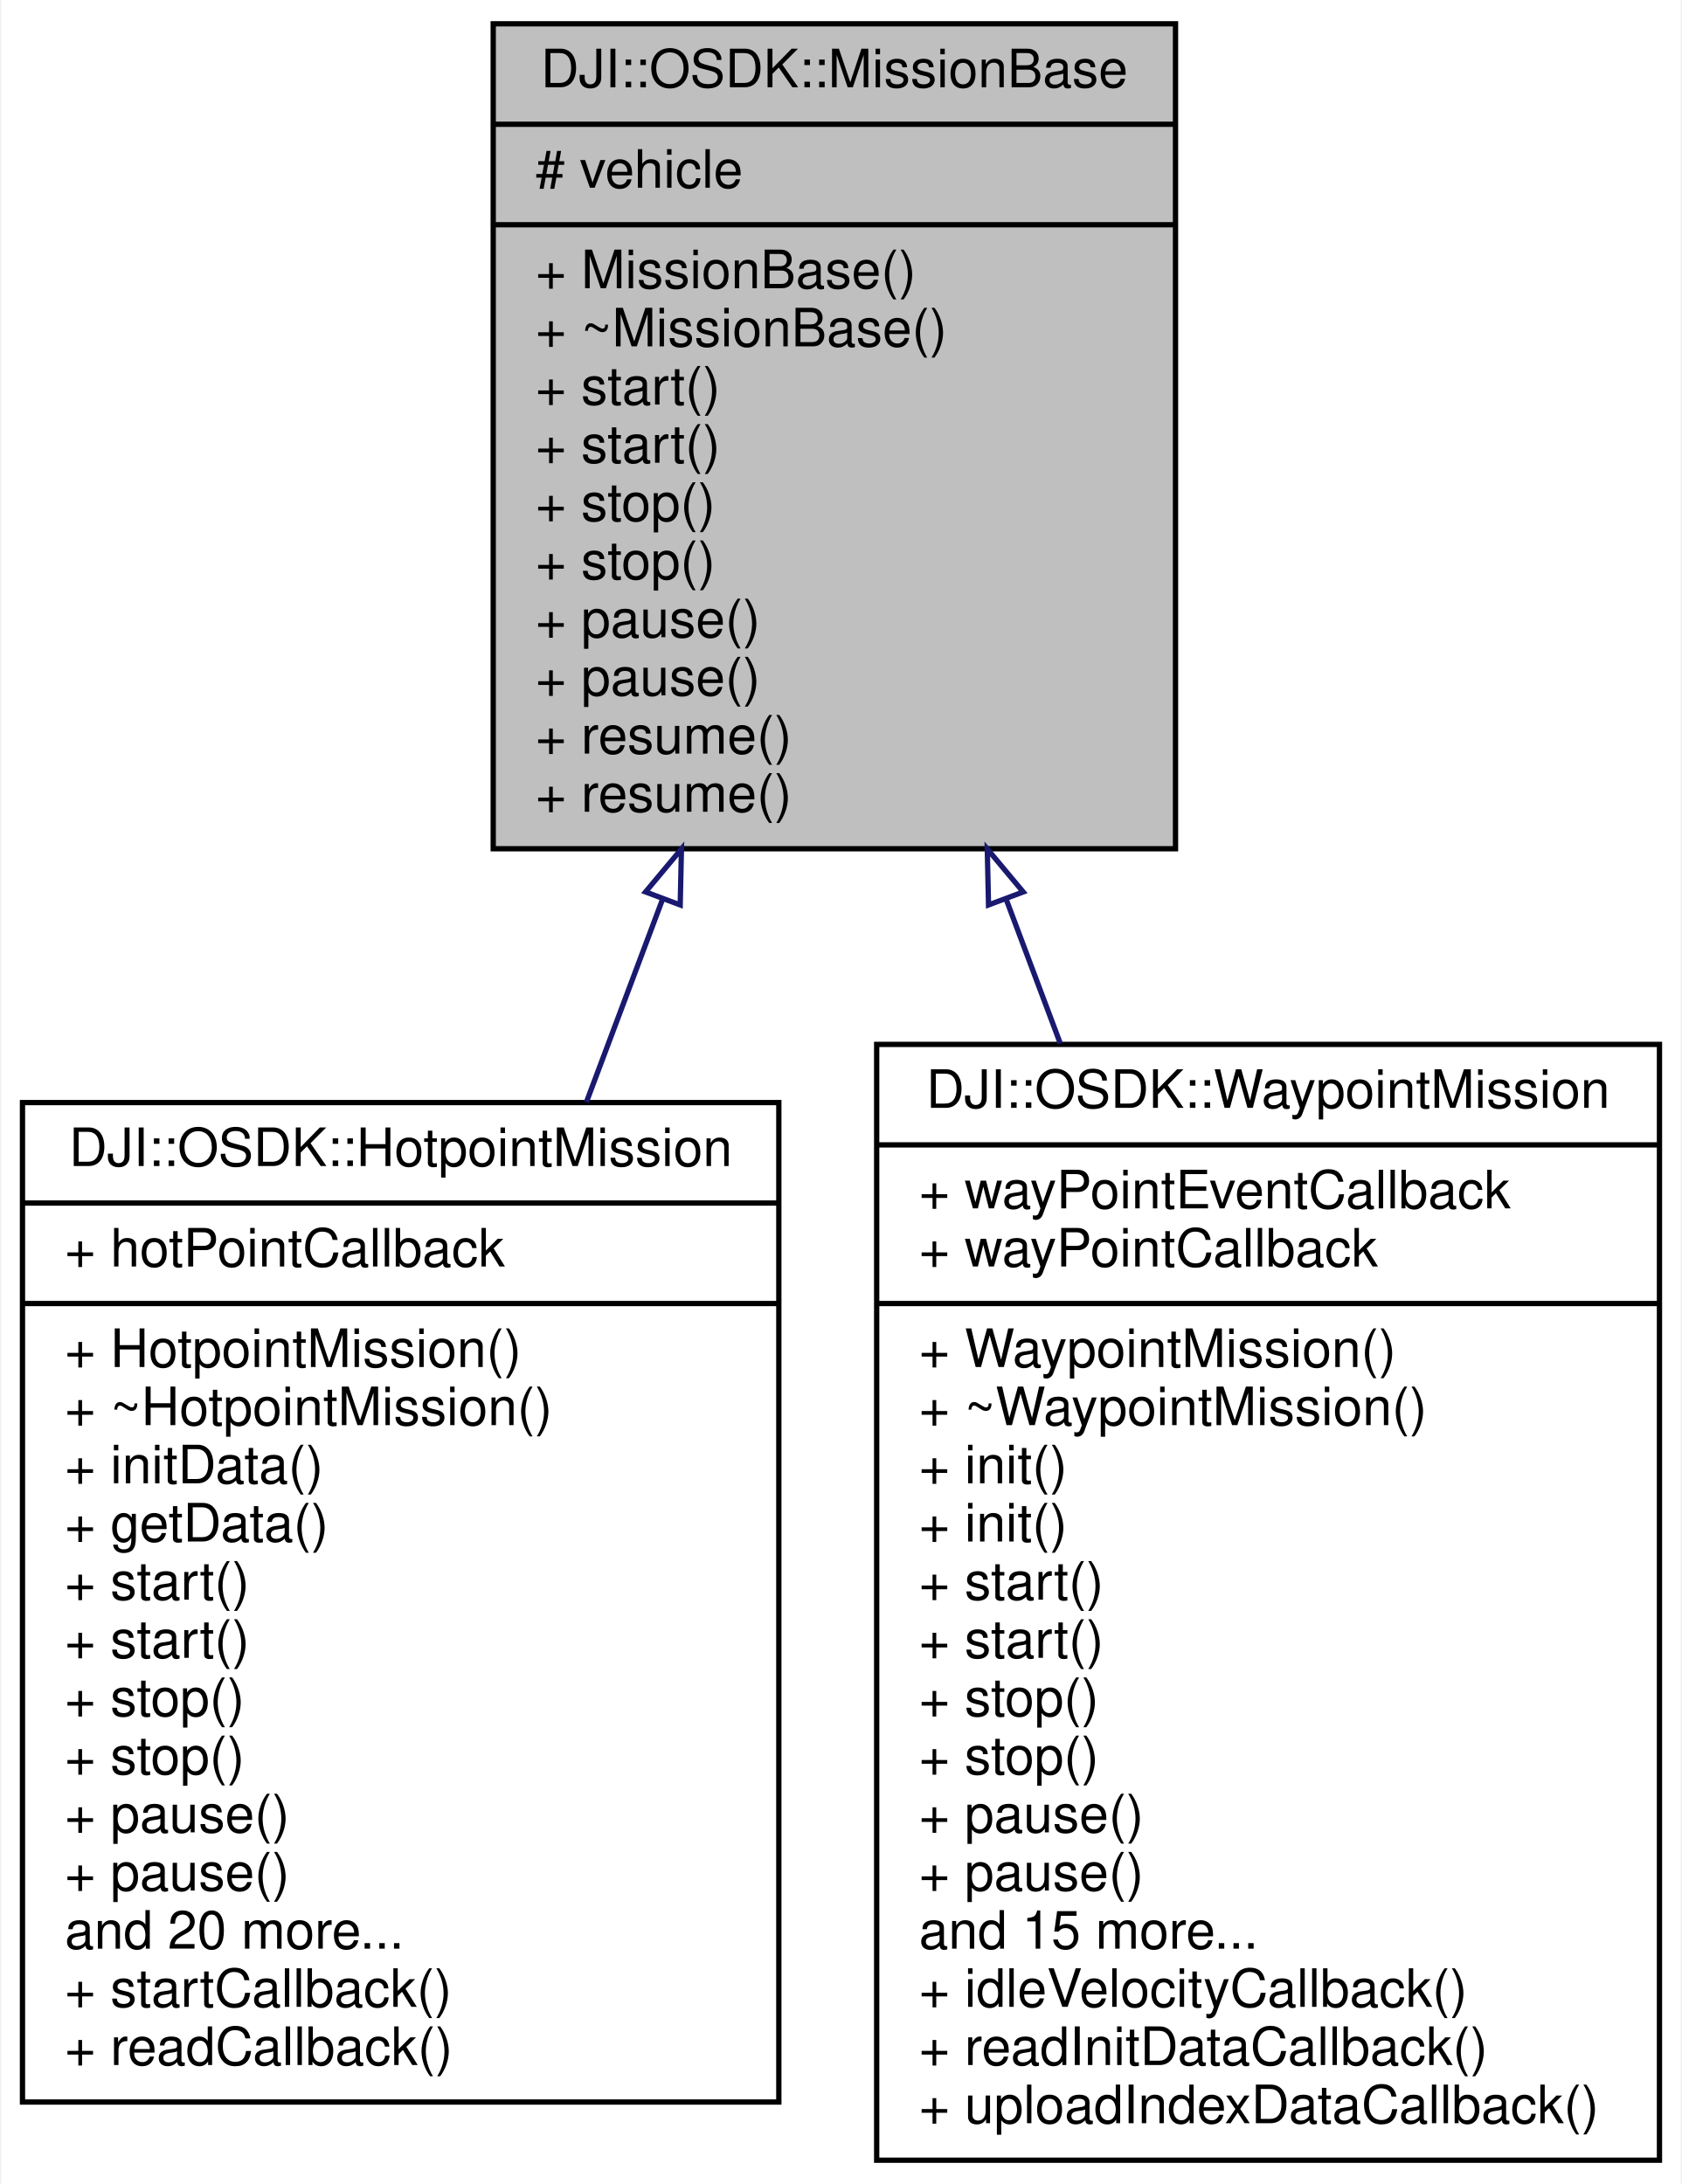
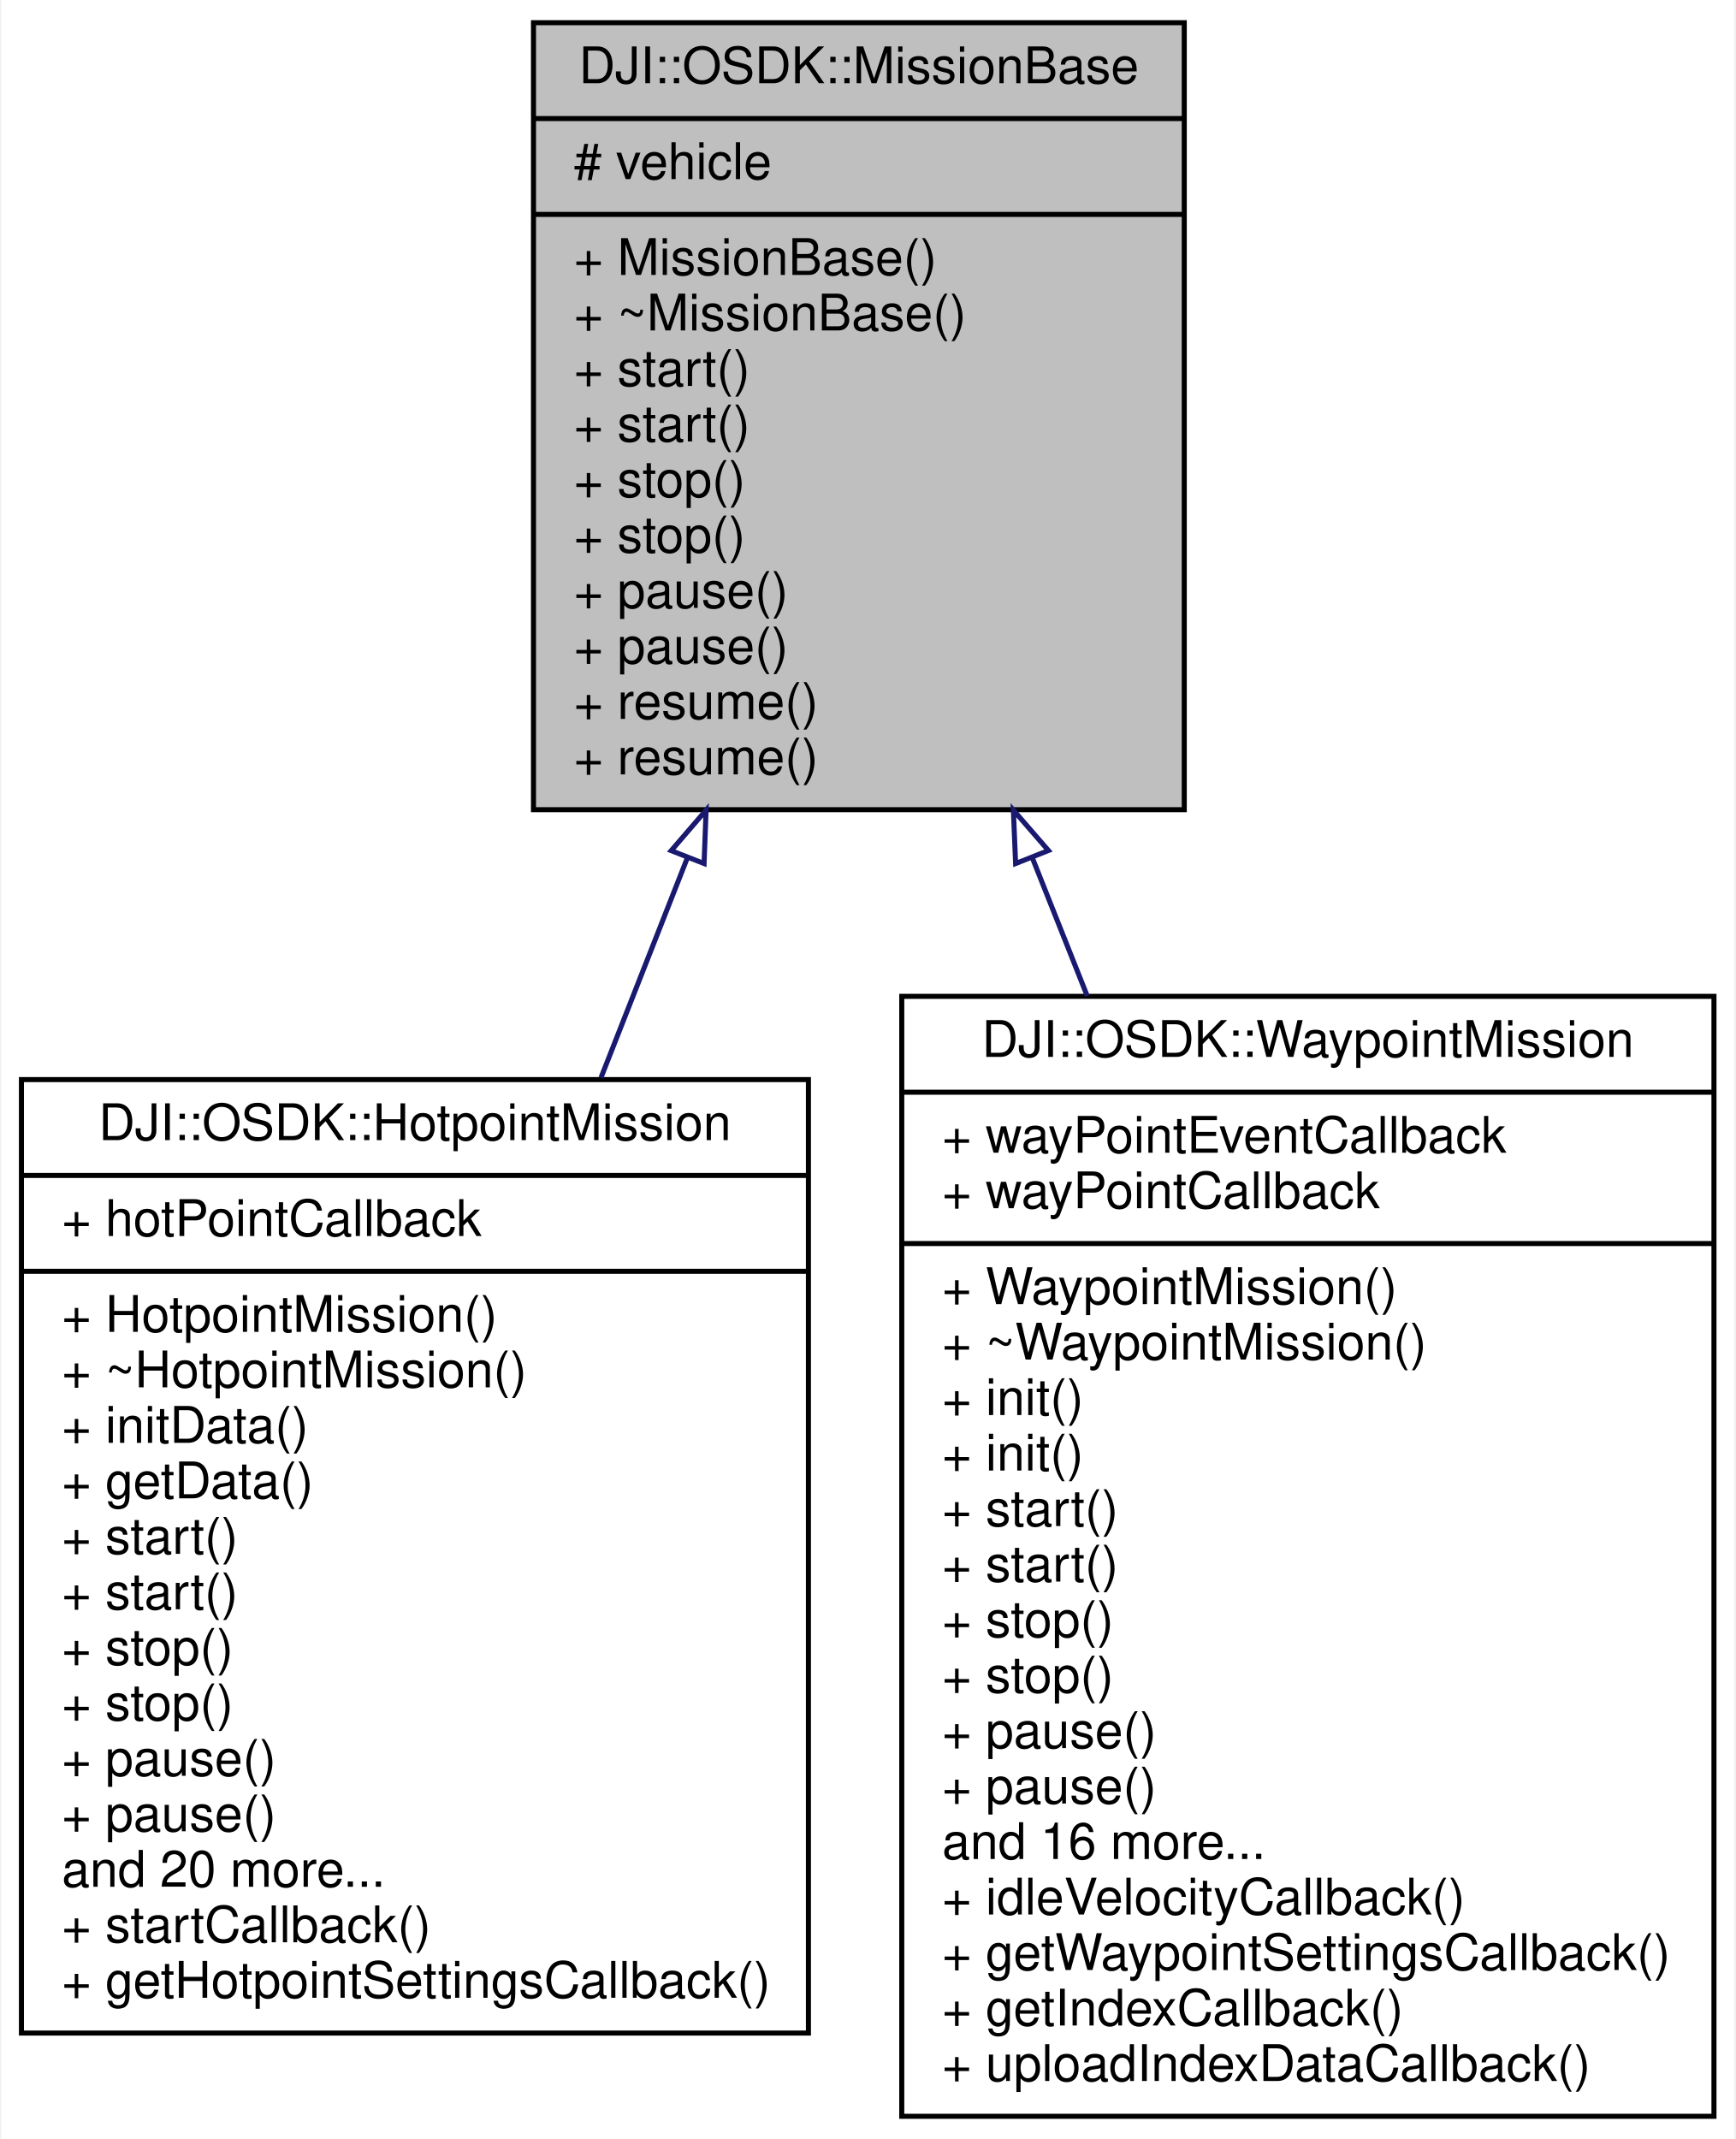
- <svg xmlns="http://www.w3.org/2000/svg" xmlns:xlink="http://www.w3.org/1999/xlink" width="318pt" height="413pt" viewBox="0.00 0.00 317.50 413.00">
-   <g id="graph0" class="graph" transform="scale(1 1) rotate(0) translate(4 409)">
-     <polygon fill="white" stroke="none" points="-4,4 -4,-409 313.5,-409 313.5,4 -4,4" />
+ <svg xmlns="http://www.w3.org/2000/svg" xmlns:xlink="http://www.w3.org/1999/xlink" width="344pt" height="424pt" viewBox="0.00 0.00 343.50 424.00">
+   <g id="graph0" class="graph" transform="scale(1 1) rotate(0) translate(4 420)">
+     <polygon fill="white" stroke="none" points="-4,4 -4,-420 339.5,-420 339.5,4 -4,4" />
    <g id="node1" class="node">
-       <polygon fill="#bfbfbf" stroke="black" points="89,-248.5 89,-404.5 218,-404.5 218,-248.5 89,-248.5" />
-       <text text-anchor="middle" x="153.5" y="-392.5" font-family="Helvetica,sans-Serif" font-size="10.00">DJI::OSDK::MissionBase</text>
-       <polyline fill="none" stroke="black" points="89,-385.5 218,-385.5 " />
-       <text text-anchor="start" x="97" y="-373.5" font-family="Helvetica,sans-Serif" font-size="10.00"># vehicle</text>
-       <polyline fill="none" stroke="black" points="89,-366.5 218,-366.5 " />
-       <text text-anchor="start" x="97" y="-354.5" font-family="Helvetica,sans-Serif" font-size="10.00">+ MissionBase()</text>
-       <text text-anchor="start" x="97" y="-343.5" font-family="Helvetica,sans-Serif" font-size="10.00">+ ~MissionBase()</text>
-       <text text-anchor="start" x="97" y="-332.5" font-family="Helvetica,sans-Serif" font-size="10.00">+ start()</text>
-       <text text-anchor="start" x="97" y="-321.5" font-family="Helvetica,sans-Serif" font-size="10.00">+ start()</text>
-       <text text-anchor="start" x="97" y="-310.5" font-family="Helvetica,sans-Serif" font-size="10.00">+ stop()</text>
-       <text text-anchor="start" x="97" y="-299.5" font-family="Helvetica,sans-Serif" font-size="10.00">+ stop()</text>
-       <text text-anchor="start" x="97" y="-288.5" font-family="Helvetica,sans-Serif" font-size="10.00">+ pause()</text>
-       <text text-anchor="start" x="97" y="-277.5" font-family="Helvetica,sans-Serif" font-size="10.00">+ pause()</text>
-       <text text-anchor="start" x="97" y="-266.5" font-family="Helvetica,sans-Serif" font-size="10.00">+ resume()</text>
-       <text text-anchor="start" x="97" y="-255.5" font-family="Helvetica,sans-Serif" font-size="10.00">+ resume()</text>
+       <polygon fill="#bfbfbf" stroke="black" points="101.5,-259.5 101.5,-415.5 230.5,-415.5 230.5,-259.5 101.5,-259.5" />
+       <text text-anchor="middle" x="166" y="-403.5" font-family="Helvetica,sans-Serif" font-size="10.00">DJI::OSDK::MissionBase</text>
+       <polyline fill="none" stroke="black" points="101.5,-396.5 230.5,-396.5 " />
+       <text text-anchor="start" x="109.5" y="-384.5" font-family="Helvetica,sans-Serif" font-size="10.00"># vehicle</text>
+       <polyline fill="none" stroke="black" points="101.5,-377.5 230.5,-377.5 " />
+       <text text-anchor="start" x="109.5" y="-365.5" font-family="Helvetica,sans-Serif" font-size="10.00">+ MissionBase()</text>
+       <text text-anchor="start" x="109.5" y="-354.5" font-family="Helvetica,sans-Serif" font-size="10.00">+ ~MissionBase()</text>
+       <text text-anchor="start" x="109.5" y="-343.5" font-family="Helvetica,sans-Serif" font-size="10.00">+ start()</text>
+       <text text-anchor="start" x="109.5" y="-332.5" font-family="Helvetica,sans-Serif" font-size="10.00">+ start()</text>
+       <text text-anchor="start" x="109.5" y="-321.5" font-family="Helvetica,sans-Serif" font-size="10.00">+ stop()</text>
+       <text text-anchor="start" x="109.5" y="-310.5" font-family="Helvetica,sans-Serif" font-size="10.00">+ stop()</text>
+       <text text-anchor="start" x="109.5" y="-299.5" font-family="Helvetica,sans-Serif" font-size="10.00">+ pause()</text>
+       <text text-anchor="start" x="109.5" y="-288.5" font-family="Helvetica,sans-Serif" font-size="10.00">+ pause()</text>
+       <text text-anchor="start" x="109.5" y="-277.5" font-family="Helvetica,sans-Serif" font-size="10.00">+ resume()</text>
+       <text text-anchor="start" x="109.5" y="-266.5" font-family="Helvetica,sans-Serif" font-size="10.00">+ resume()</text>
    </g>
    <g id="node2" class="node">
      <g id="a_node2">
        <a xlink:href="classDJI_1_1OSDK_1_1HotpointMission.html" target="_top" xlink:title="APIs for Hotpoint (Point of Interest) Missions. ">
-           <polygon fill="white" stroke="black" points="0,-11.5 0,-200.5 143,-200.5 143,-11.5 0,-11.5" />
-           <text text-anchor="middle" x="71.5" y="-188.5" font-family="Helvetica,sans-Serif" font-size="10.00">DJI::OSDK::HotpointMission</text>
-           <polyline fill="none" stroke="black" points="0,-181.5 143,-181.5 " />
-           <text text-anchor="start" x="8" y="-169.5" font-family="Helvetica,sans-Serif" font-size="10.00">+ hotPointCallback</text>
-           <polyline fill="none" stroke="black" points="0,-162.5 143,-162.5 " />
-           <text text-anchor="start" x="8" y="-150.5" font-family="Helvetica,sans-Serif" font-size="10.00">+ HotpointMission()</text>
-           <text text-anchor="start" x="8" y="-139.5" font-family="Helvetica,sans-Serif" font-size="10.00">+ ~HotpointMission()</text>
-           <text text-anchor="start" x="8" y="-128.5" font-family="Helvetica,sans-Serif" font-size="10.00">+ initData()</text>
-           <text text-anchor="start" x="8" y="-117.5" font-family="Helvetica,sans-Serif" font-size="10.00">+ getData()</text>
-           <text text-anchor="start" x="8" y="-106.5" font-family="Helvetica,sans-Serif" font-size="10.00">+ start()</text>
-           <text text-anchor="start" x="8" y="-95.5" font-family="Helvetica,sans-Serif" font-size="10.00">+ start()</text>
-           <text text-anchor="start" x="8" y="-84.5" font-family="Helvetica,sans-Serif" font-size="10.00">+ stop()</text>
-           <text text-anchor="start" x="8" y="-73.5" font-family="Helvetica,sans-Serif" font-size="10.00">+ stop()</text>
-           <text text-anchor="start" x="8" y="-62.5" font-family="Helvetica,sans-Serif" font-size="10.00">+ pause()</text>
-           <text text-anchor="start" x="8" y="-51.5" font-family="Helvetica,sans-Serif" font-size="10.00">+ pause()</text>
-           <text text-anchor="start" x="8" y="-40.5" font-family="Helvetica,sans-Serif" font-size="10.00">and 20 more...</text>
-           <text text-anchor="start" x="8" y="-29.5" font-family="Helvetica,sans-Serif" font-size="10.00">+ startCallback()</text>
-           <text text-anchor="start" x="8" y="-18.5" font-family="Helvetica,sans-Serif" font-size="10.00">+ readCallback()</text>
+           <polygon fill="white" stroke="black" points="0,-17 0,-206 156,-206 156,-17 0,-17" />
+           <text text-anchor="middle" x="78" y="-194" font-family="Helvetica,sans-Serif" font-size="10.00">DJI::OSDK::HotpointMission</text>
+           <polyline fill="none" stroke="black" points="0,-187 156,-187 " />
+           <text text-anchor="start" x="8" y="-175" font-family="Helvetica,sans-Serif" font-size="10.00">+ hotPointCallback</text>
+           <polyline fill="none" stroke="black" points="0,-168 156,-168 " />
+           <text text-anchor="start" x="8" y="-156" font-family="Helvetica,sans-Serif" font-size="10.00">+ HotpointMission()</text>
+           <text text-anchor="start" x="8" y="-145" font-family="Helvetica,sans-Serif" font-size="10.00">+ ~HotpointMission()</text>
+           <text text-anchor="start" x="8" y="-134" font-family="Helvetica,sans-Serif" font-size="10.00">+ initData()</text>
+           <text text-anchor="start" x="8" y="-123" font-family="Helvetica,sans-Serif" font-size="10.00">+ getData()</text>
+           <text text-anchor="start" x="8" y="-112" font-family="Helvetica,sans-Serif" font-size="10.00">+ start()</text>
+           <text text-anchor="start" x="8" y="-101" font-family="Helvetica,sans-Serif" font-size="10.00">+ start()</text>
+           <text text-anchor="start" x="8" y="-90" font-family="Helvetica,sans-Serif" font-size="10.00">+ stop()</text>
+           <text text-anchor="start" x="8" y="-79" font-family="Helvetica,sans-Serif" font-size="10.00">+ stop()</text>
+           <text text-anchor="start" x="8" y="-68" font-family="Helvetica,sans-Serif" font-size="10.00">+ pause()</text>
+           <text text-anchor="start" x="8" y="-57" font-family="Helvetica,sans-Serif" font-size="10.00">+ pause()</text>
+           <text text-anchor="start" x="8" y="-46" font-family="Helvetica,sans-Serif" font-size="10.00">and 20 more...</text>
+           <text text-anchor="start" x="8" y="-35" font-family="Helvetica,sans-Serif" font-size="10.00">+ startCallback()</text>
+           <text text-anchor="start" x="8" y="-24" font-family="Helvetica,sans-Serif" font-size="10.00">+ getHotpointSettingsCallback()</text>
        </a>
      </g>
    </g>
    <g id="edge1" class="edge">
-       <path fill="none" stroke="midnightblue" d="M121.01,-238.926C116.282,-226.329 111.397,-213.311 106.62,-200.582" />
-       <polygon fill="none" stroke="midnightblue" points="117.799,-240.332 124.59,-248.465 124.353,-237.873 117.799,-240.332" />
+       <path fill="none" stroke="midnightblue" d="M132.056,-250.096C126.429,-235.775 120.571,-220.863 114.877,-206.368" />
+       <polygon fill="none" stroke="midnightblue" points="128.801,-251.384 135.715,-259.412 135.316,-248.825 128.801,-251.384" />
    </g>
    <g id="node3" class="node">
      <g id="a_node3">
        <a xlink:href="classDJI_1_1OSDK_1_1WaypointMission.html" target="_top" xlink:title="APIs for GPS Waypoint Missions. ">
-           <polygon fill="white" stroke="black" points="161.5,-0.5 161.5,-211.5 309.5,-211.5 309.5,-0.5 161.5,-0.5" />
-           <text text-anchor="middle" x="235.5" y="-199.5" font-family="Helvetica,sans-Serif" font-size="10.00">DJI::OSDK::WaypointMission</text>
-           <polyline fill="none" stroke="black" points="161.5,-192.5 309.5,-192.5 " />
-           <text text-anchor="start" x="169.5" y="-180.5" font-family="Helvetica,sans-Serif" font-size="10.00">+ wayPointEventCallback</text>
-           <text text-anchor="start" x="169.5" y="-169.5" font-family="Helvetica,sans-Serif" font-size="10.00">+ wayPointCallback</text>
-           <polyline fill="none" stroke="black" points="161.5,-162.5 309.5,-162.5 " />
-           <text text-anchor="start" x="169.5" y="-150.5" font-family="Helvetica,sans-Serif" font-size="10.00">+ WaypointMission()</text>
-           <text text-anchor="start" x="169.5" y="-139.5" font-family="Helvetica,sans-Serif" font-size="10.00">+ ~WaypointMission()</text>
-           <text text-anchor="start" x="169.5" y="-128.5" font-family="Helvetica,sans-Serif" font-size="10.00">+ init()</text>
-           <text text-anchor="start" x="169.5" y="-117.5" font-family="Helvetica,sans-Serif" font-size="10.00">+ init()</text>
-           <text text-anchor="start" x="169.5" y="-106.5" font-family="Helvetica,sans-Serif" font-size="10.00">+ start()</text>
-           <text text-anchor="start" x="169.5" y="-95.5" font-family="Helvetica,sans-Serif" font-size="10.00">+ start()</text>
-           <text text-anchor="start" x="169.5" y="-84.5" font-family="Helvetica,sans-Serif" font-size="10.00">+ stop()</text>
-           <text text-anchor="start" x="169.5" y="-73.5" font-family="Helvetica,sans-Serif" font-size="10.00">+ stop()</text>
-           <text text-anchor="start" x="169.5" y="-62.5" font-family="Helvetica,sans-Serif" font-size="10.00">+ pause()</text>
-           <text text-anchor="start" x="169.5" y="-51.5" font-family="Helvetica,sans-Serif" font-size="10.00">+ pause()</text>
-           <text text-anchor="start" x="169.5" y="-40.5" font-family="Helvetica,sans-Serif" font-size="10.00">and 15 more...</text>
-           <text text-anchor="start" x="169.5" y="-29.5" font-family="Helvetica,sans-Serif" font-size="10.00">+ idleVelocityCallback()</text>
-           <text text-anchor="start" x="169.5" y="-18.5" font-family="Helvetica,sans-Serif" font-size="10.00">+ readInitDataCallback()</text>
-           <text text-anchor="start" x="169.5" y="-7.5" font-family="Helvetica,sans-Serif" font-size="10.00">+ uploadIndexDataCallback()</text>
+           <polygon fill="white" stroke="black" points="174.5,-0.5 174.5,-222.5 335.5,-222.5 335.5,-0.5 174.5,-0.5" />
+           <text text-anchor="middle" x="255" y="-210.5" font-family="Helvetica,sans-Serif" font-size="10.00">DJI::OSDK::WaypointMission</text>
+           <polyline fill="none" stroke="black" points="174.5,-203.5 335.5,-203.5 " />
+           <text text-anchor="start" x="182.5" y="-191.5" font-family="Helvetica,sans-Serif" font-size="10.00">+ wayPointEventCallback</text>
+           <text text-anchor="start" x="182.5" y="-180.5" font-family="Helvetica,sans-Serif" font-size="10.00">+ wayPointCallback</text>
+           <polyline fill="none" stroke="black" points="174.5,-173.5 335.5,-173.5 " />
+           <text text-anchor="start" x="182.5" y="-161.5" font-family="Helvetica,sans-Serif" font-size="10.00">+ WaypointMission()</text>
+           <text text-anchor="start" x="182.5" y="-150.5" font-family="Helvetica,sans-Serif" font-size="10.00">+ ~WaypointMission()</text>
+           <text text-anchor="start" x="182.5" y="-139.5" font-family="Helvetica,sans-Serif" font-size="10.00">+ init()</text>
+           <text text-anchor="start" x="182.5" y="-128.5" font-family="Helvetica,sans-Serif" font-size="10.00">+ init()</text>
+           <text text-anchor="start" x="182.5" y="-117.5" font-family="Helvetica,sans-Serif" font-size="10.00">+ start()</text>
+           <text text-anchor="start" x="182.5" y="-106.5" font-family="Helvetica,sans-Serif" font-size="10.00">+ start()</text>
+           <text text-anchor="start" x="182.5" y="-95.5" font-family="Helvetica,sans-Serif" font-size="10.00">+ stop()</text>
+           <text text-anchor="start" x="182.5" y="-84.5" font-family="Helvetica,sans-Serif" font-size="10.00">+ stop()</text>
+           <text text-anchor="start" x="182.5" y="-73.5" font-family="Helvetica,sans-Serif" font-size="10.00">+ pause()</text>
+           <text text-anchor="start" x="182.5" y="-62.5" font-family="Helvetica,sans-Serif" font-size="10.00">+ pause()</text>
+           <text text-anchor="start" x="182.5" y="-51.5" font-family="Helvetica,sans-Serif" font-size="10.00">and 16 more...</text>
+           <text text-anchor="start" x="182.5" y="-40.5" font-family="Helvetica,sans-Serif" font-size="10.00">+ idleVelocityCallback()</text>
+           <text text-anchor="start" x="182.5" y="-29.5" font-family="Helvetica,sans-Serif" font-size="10.00">+ getWaypointSettingsCallback()</text>
+           <text text-anchor="start" x="182.5" y="-18.5" font-family="Helvetica,sans-Serif" font-size="10.00">+ getIndexCallback()</text>
+           <text text-anchor="start" x="182.5" y="-7.5" font-family="Helvetica,sans-Serif" font-size="10.00">+ uploadIndexDataCallback()</text>
        </a>
      </g>
    </g>
    <g id="edge2" class="edge">
-       <path fill="none" stroke="midnightblue" d="M186.014,-238.861C189.369,-229.923 192.802,-220.773 196.22,-211.666" />
-       <polygon fill="none" stroke="midnightblue" points="182.647,-237.873 182.41,-248.465 189.201,-240.332 182.647,-237.873" />
+       <path fill="none" stroke="midnightblue" d="M200.326,-250.105C203.911,-241.083 207.589,-231.827 211.26,-222.588" />
+       <polygon fill="none" stroke="midnightblue" points="197.069,-248.826 196.629,-259.412 203.574,-251.411 197.069,-248.826" />
    </g>
  </g>
</svg>
